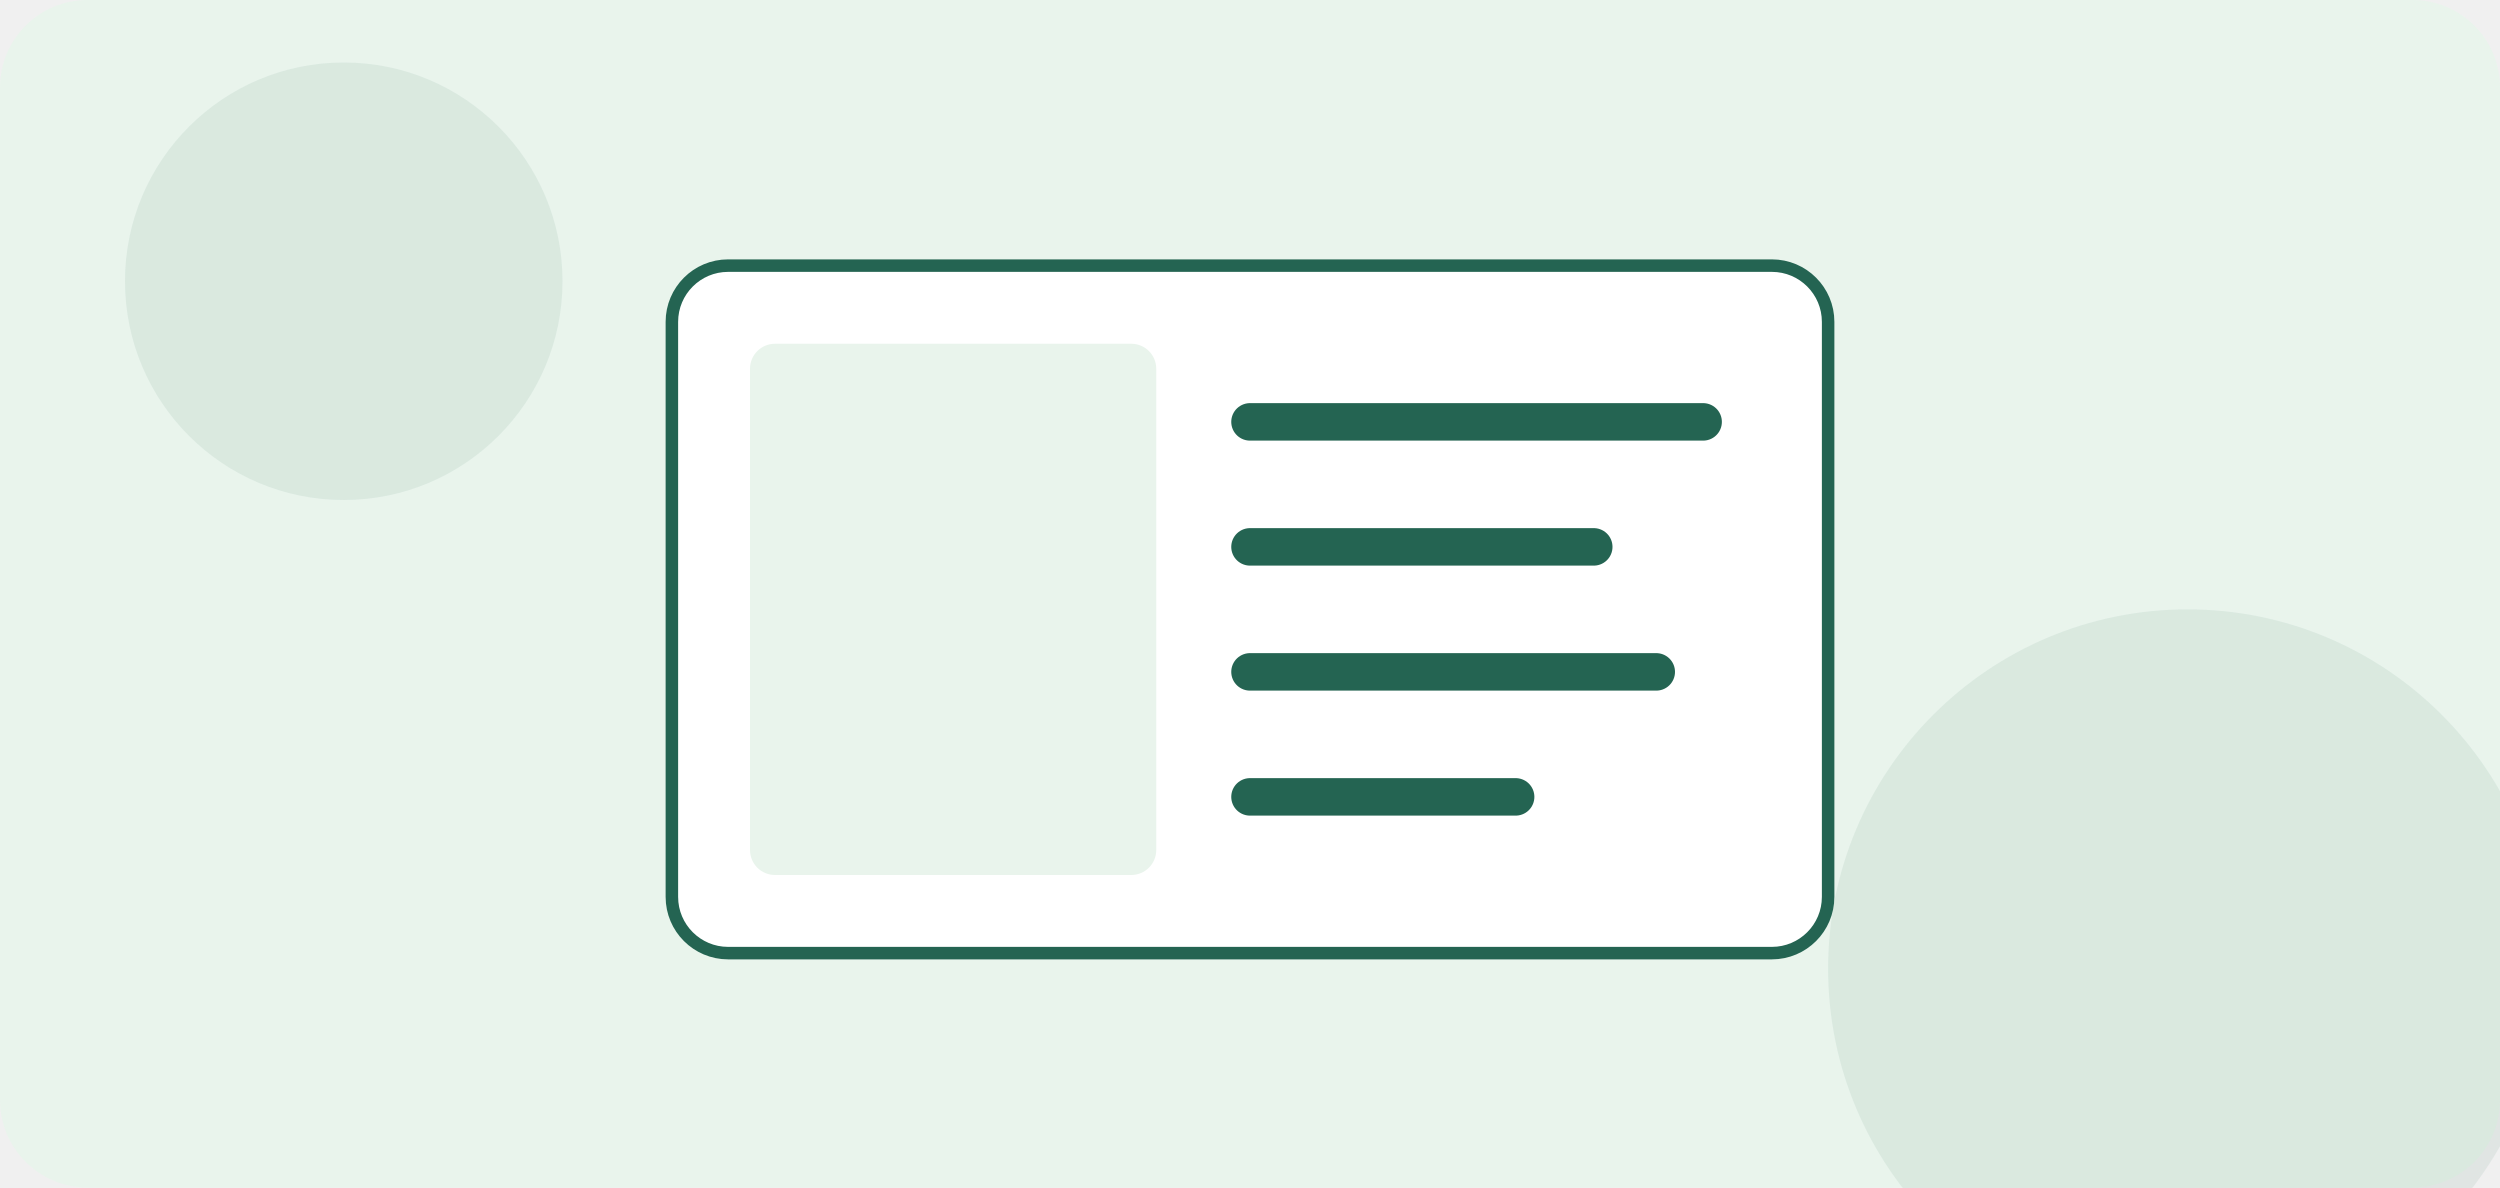
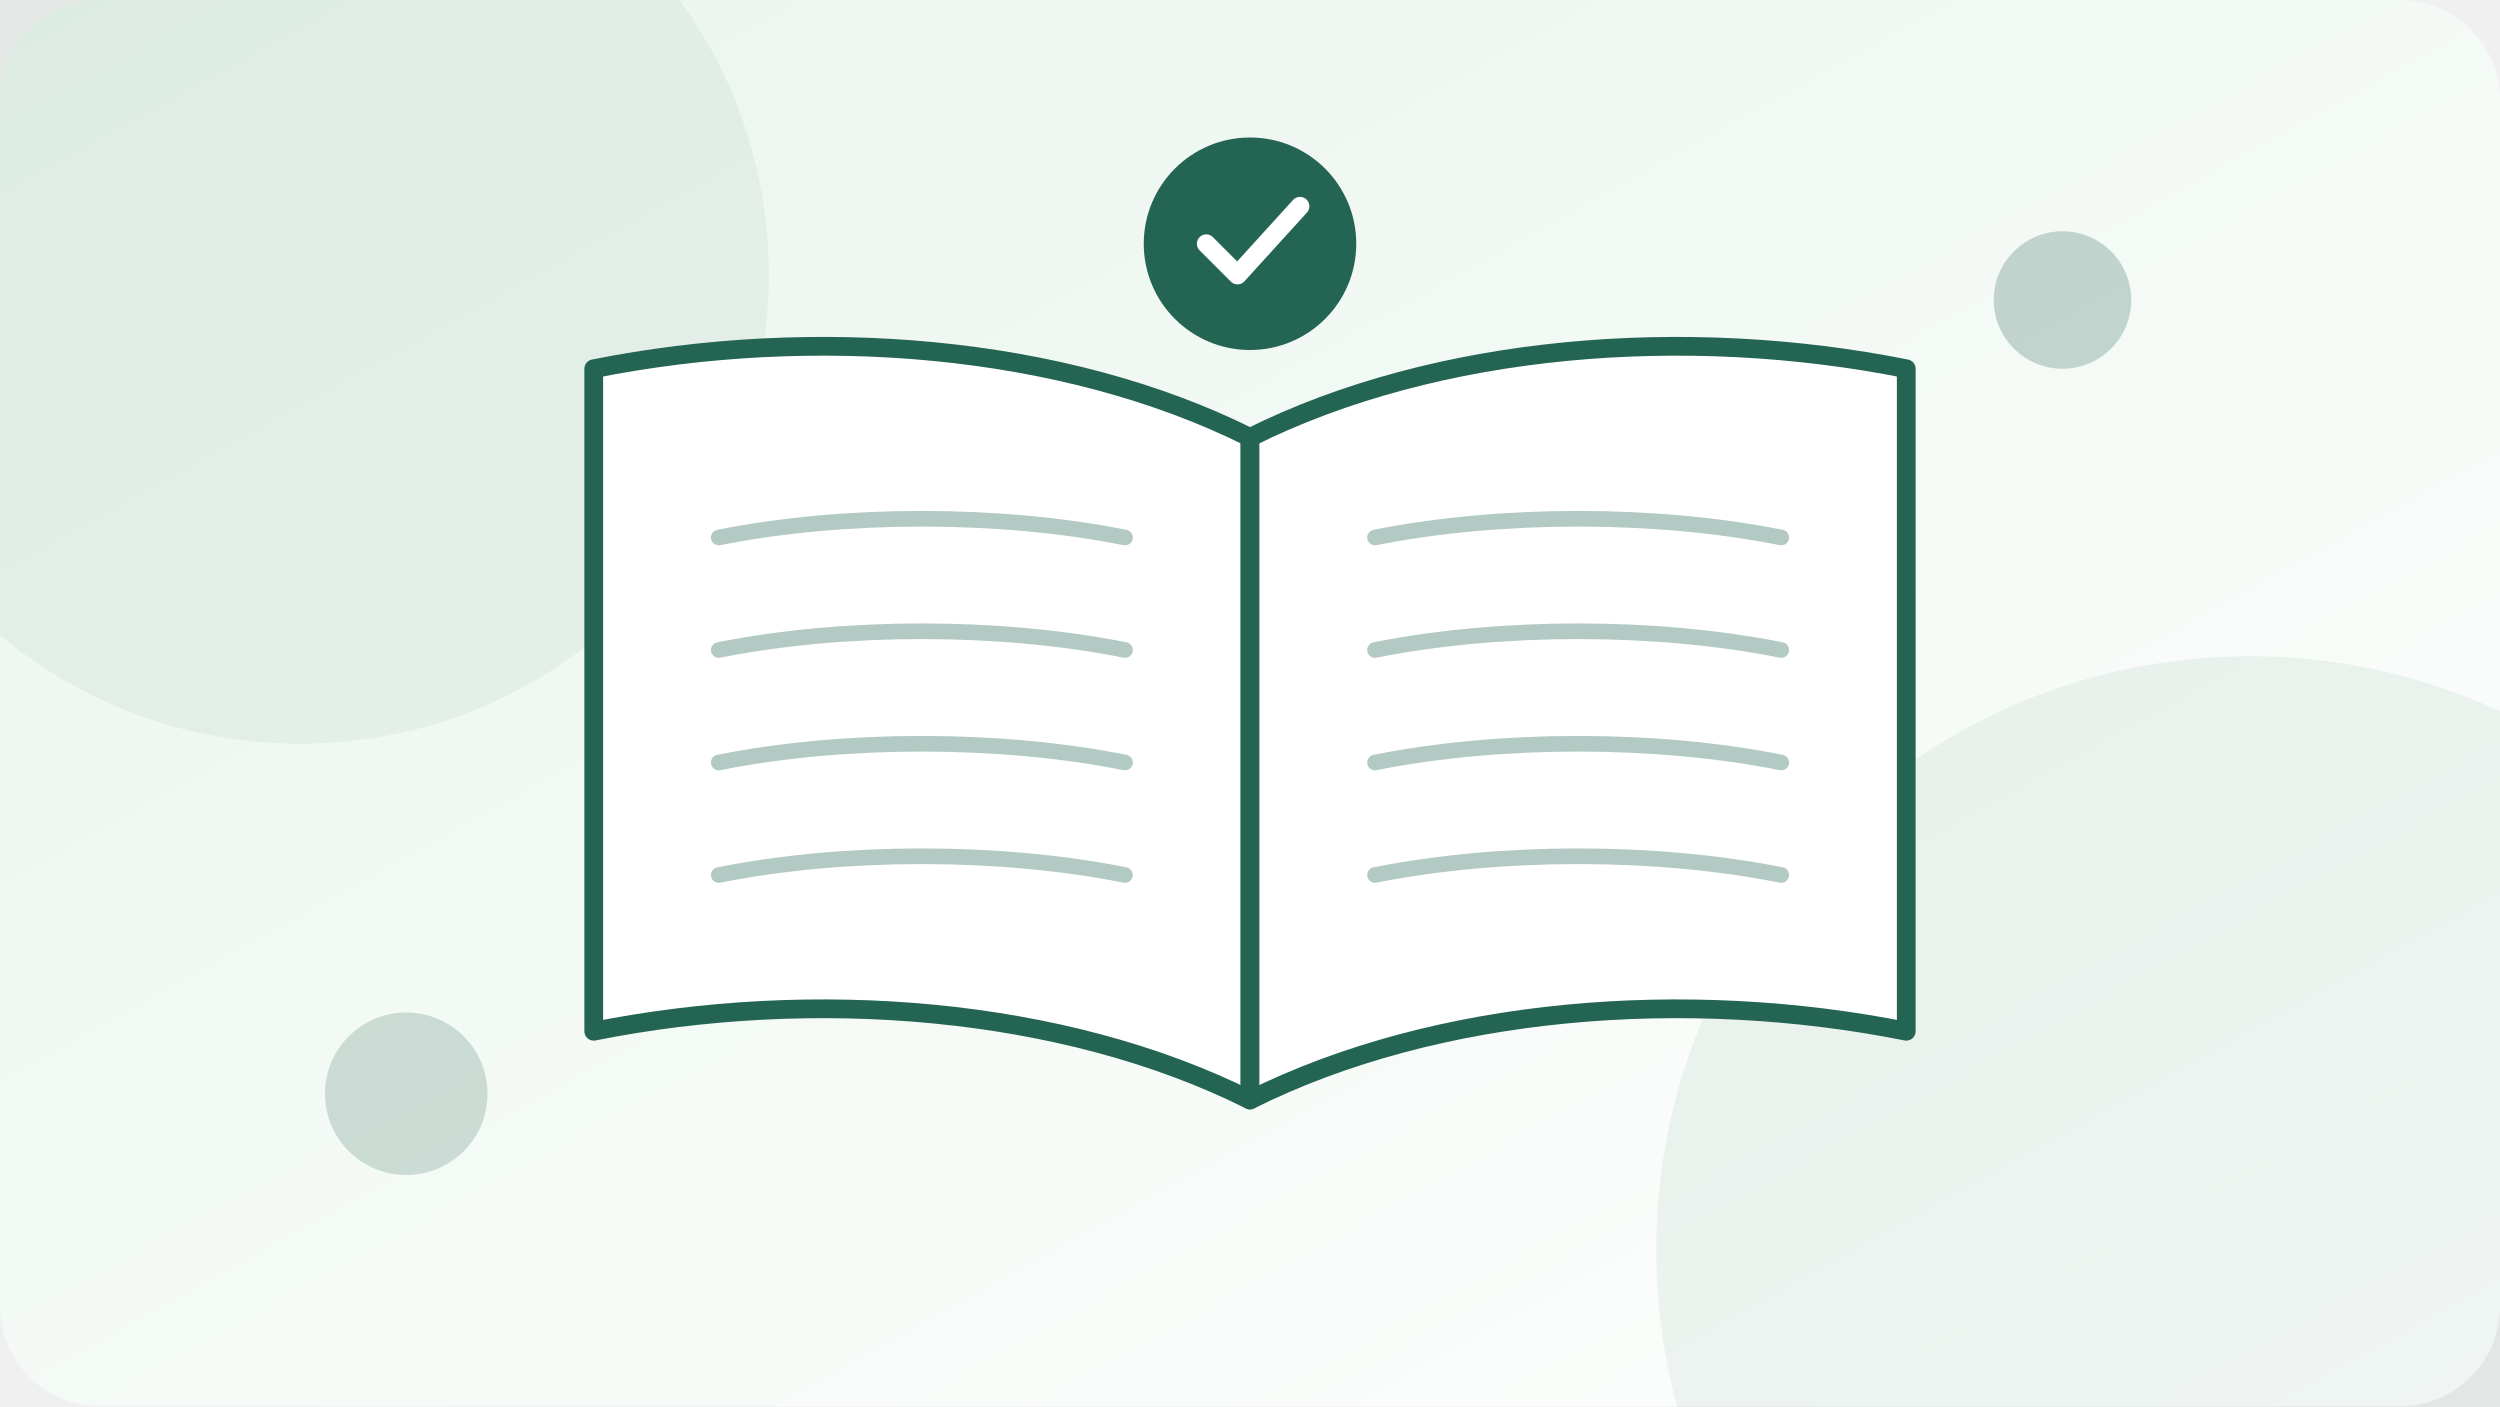
- <svg xmlns="http://www.w3.org/2000/svg" width="800" height="380" viewBox="0 0 800 380">
-   <rect width="800" height="380" rx="28" fill="#e9f4ec" />
-   <circle cx="110" cy="90" r="70" fill="#246452" opacity=".08" />
-   <circle cx="700" cy="310" r="115" fill="#246452" opacity=".08" />
-   <rect x="215" y="85" width="370" height="220" rx="18" fill="white" stroke="#246452" stroke-width="4" />
-   <rect x="240" y="110" width="130" height="170" rx="8" fill="#e9f4ec" />
-   <path d="M400 135h145M400 175h110M400 215h130M400 255h85" stroke="#246452" stroke-width="12" stroke-linecap="round" />
+ <svg xmlns="http://www.w3.org/2000/svg" width="800" height="450" viewBox="0 0 800 450">
+   <defs>
+     <linearGradient id="bg" x1="0" y1="0" x2="1" y2="1">
+       <stop offset="0" stop-color="#e9f4ec" />
+       <stop offset="1" stop-color="#ffffff" />
+     </linearGradient>
+   </defs>
+   <rect width="800" height="450" rx="32" fill="url(#bg)" />
+   <circle cx="96" cy="88" r="150" fill="#246452" opacity=".06" />
+   <circle cx="720" cy="400" r="190" fill="#246452" opacity=".07" />
+   <path d="M400 140 C340 110 260 104 190 118 V330 C260 316 340 322 400 352Z" fill="#ffffff" stroke="#246452" stroke-width="6" stroke-linejoin="round" />
+   <path d="M400 140 C460 110 540 104 610 118 V330 C540 316 460 322 400 352Z" fill="#ffffff" stroke="#246452" stroke-width="6" stroke-linejoin="round" />
+   <path d="M230 172 C270 164 320 164 360 172" fill="none" stroke="#246452" stroke-width="5" stroke-linecap="round" opacity=".35" />
+   <path d="M230 208 C270 200 320 200 360 208" fill="none" stroke="#246452" stroke-width="5" stroke-linecap="round" opacity=".35" />
+   <path d="M230 244 C270 236 320 236 360 244" fill="none" stroke="#246452" stroke-width="5" stroke-linecap="round" opacity=".35" />
+   <path d="M230 280 C270 272 320 272 360 280" fill="none" stroke="#246452" stroke-width="5" stroke-linecap="round" opacity=".35" />
+   <path d="M440 172 C480 164 530 164 570 172" fill="none" stroke="#246452" stroke-width="5" stroke-linecap="round" opacity=".35" />
+   <path d="M440 208 C480 200 530 200 570 208" fill="none" stroke="#246452" stroke-width="5" stroke-linecap="round" opacity=".35" />
+   <path d="M440 244 C480 236 530 236 570 244" fill="none" stroke="#246452" stroke-width="5" stroke-linecap="round" opacity=".35" />
+   <path d="M440 280 C480 272 530 272 570 280" fill="none" stroke="#246452" stroke-width="5" stroke-linecap="round" opacity=".35" />
+   <circle cx="400" cy="78" r="34" fill="#246452" />
+   <path d="M386 78l10 10 20-22" fill="none" stroke="#fff" stroke-width="6" stroke-linecap="round" stroke-linejoin="round" />
+   <circle cx="660" cy="96" r="22" fill="#246452" opacity=".25" />
+   <circle cx="130" cy="350" r="26" fill="#246452" opacity=".2" />
</svg>
